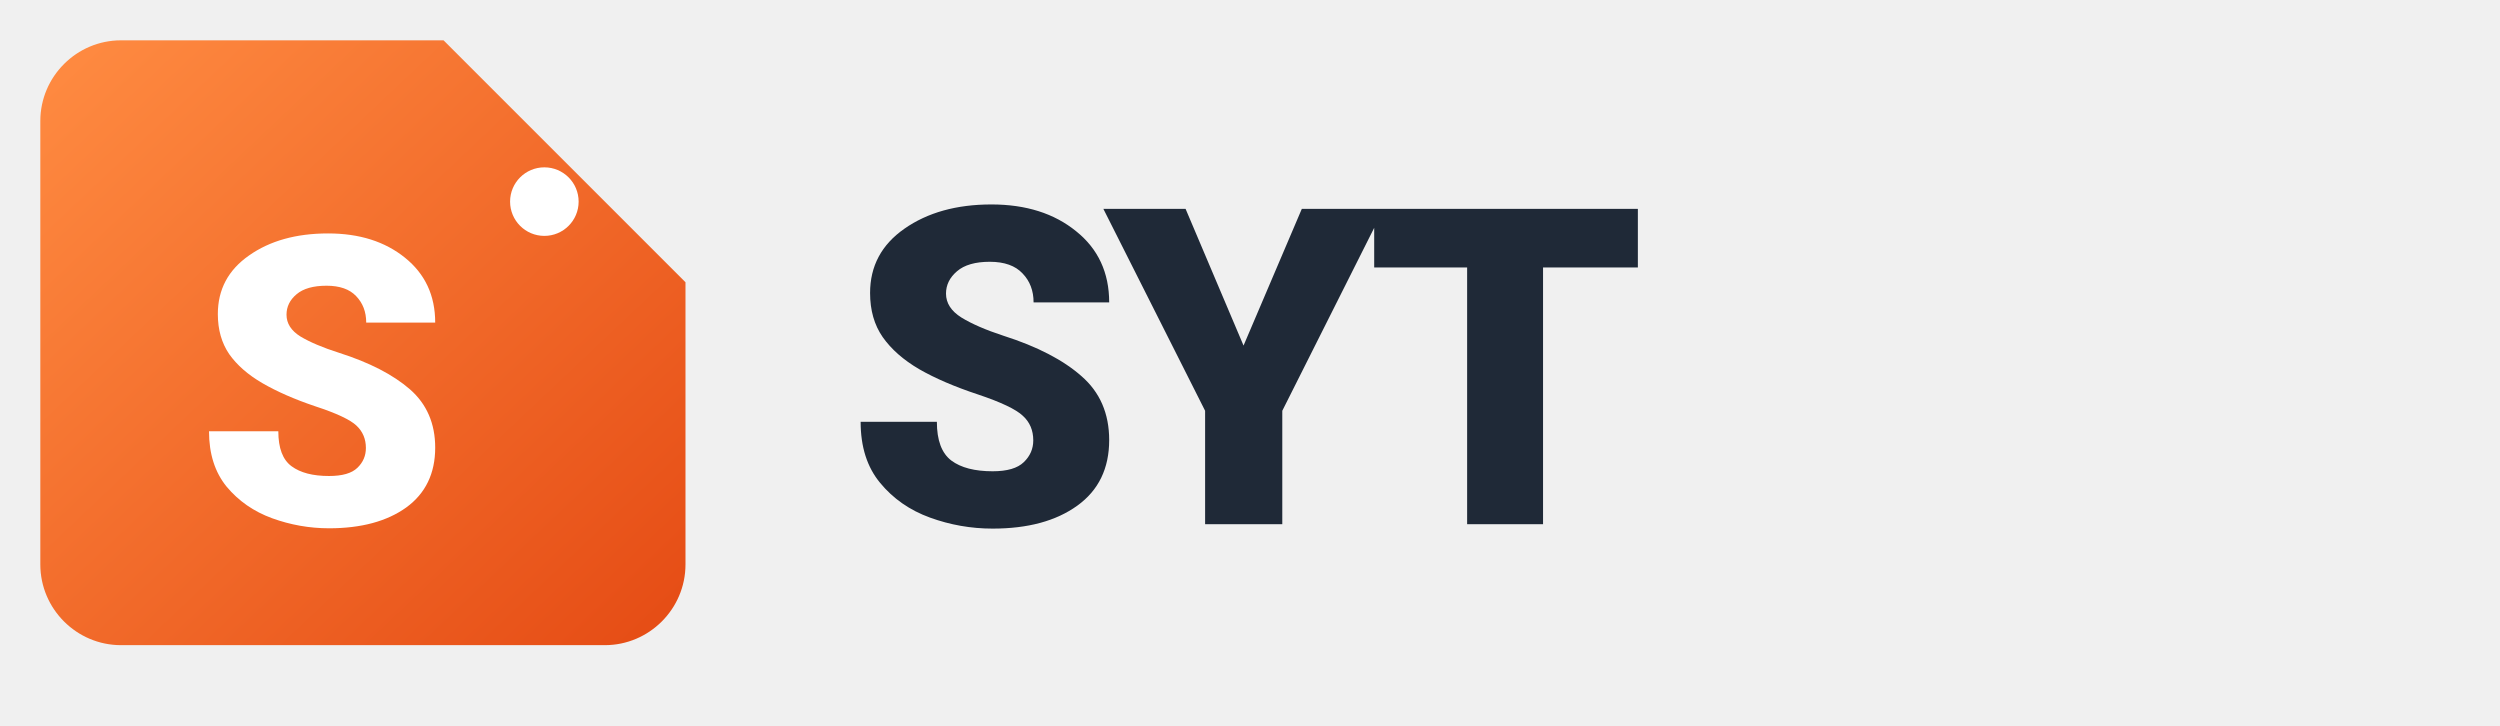
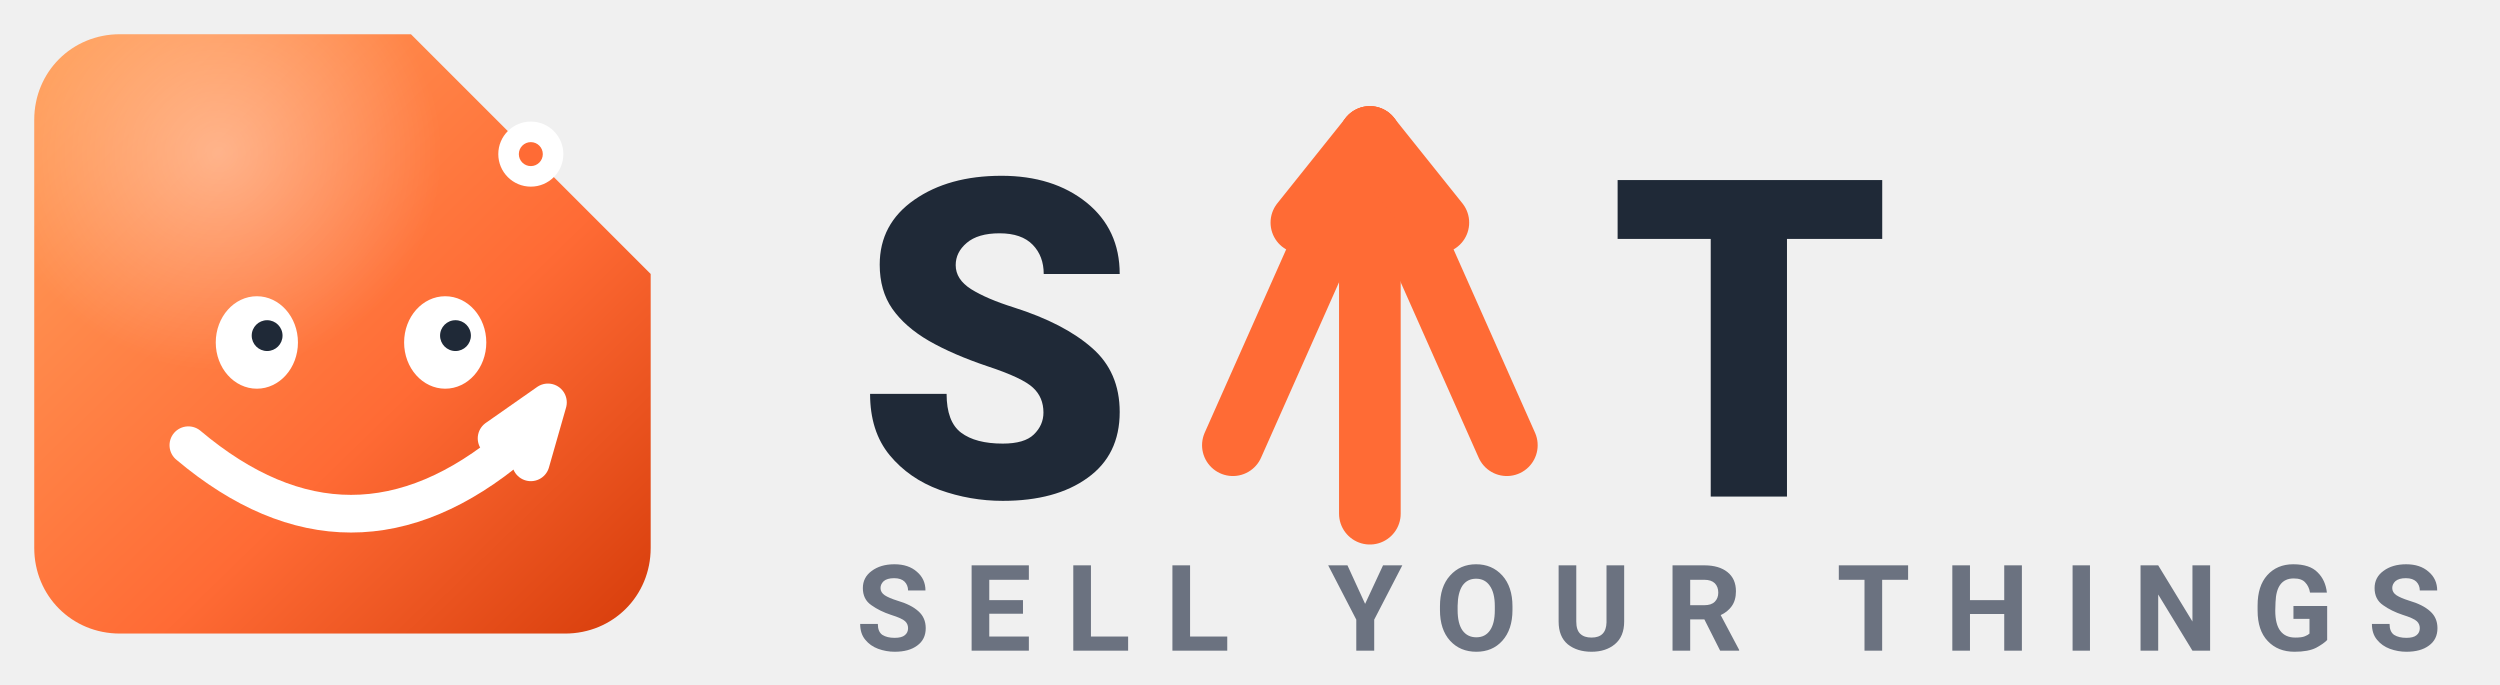
- <svg xmlns="http://www.w3.org/2000/svg" width="124" height="36" viewBox="0 0 124 36" role="img" aria-label="SYT - Sell Your Things">
+ <svg xmlns="http://www.w3.org/2000/svg" width="146" height="40" viewBox="0 0 146 40" role="img" aria-label="SYT - Sell Your Things">
  <defs>
-     <linearGradient id="syt-mark-bg" x1="0%" y1="0%" x2="100%" y2="100%">
-       <stop offset="0%" stop-color="#ff8c42" />
-       <stop offset="100%" stop-color="#e54b14" />
+     <linearGradient id="syt-logo-bg" x1="0%" y1="0%" x2="100%" y2="100%">
+       <stop offset="0%" stop-color="#ffa15c" />
+       <stop offset="60%" stop-color="#ff6b35" />
+       <stop offset="100%" stop-color="#d63c0a" />
    </linearGradient>
+     <radialGradient id="syt-logo-gloss" cx="30%" cy="20%" r="60%">
+       <stop offset="0%" stop-color="#ffffff" stop-opacity="0.35" />
+       <stop offset="60%" stop-color="#ffffff" stop-opacity="0" />
+     </radialGradient>
  </defs>
  <g transform="translate(2,2)">
-     <path d="M20 0 L32 12 V26 c0 2.2 -1.8 4 -4 4 H4 c-2.2 0 -4 -1.8 -4 -4 V4 c0 -2.2 1.8 -4 4 -4 Z" fill="url(#syt-mark-bg)" />
-     <circle cx="25" cy="8" r="1.7" fill="#ffffff" />
-     <text x="14" y="24" font-family="system-ui, -apple-system, 'Segoe UI', Roboto, Helvetica, Arial, sans-serif" font-weight="900" font-size="20" fill="#ffffff" text-anchor="middle">S</text>
+     <path d="M22 0 L36 14 V30 c0 2.8 -2.2 5 -5 5 H5 c-2.8 0 -5 -2.2 -5 -5 V5 c0 -2.8 2.2 -5 5 -5 Z" fill="url(#syt-logo-bg)" />
+     <path d="M22 0 L36 14 V30 c0 2.8 -2.2 5 -5 5 H5 c-2.8 0 -5 -2.2 -5 -5 V5 c0 -2.8 2.2 -5 5 -5 Z" fill="url(#syt-logo-gloss)" />
+     <circle cx="29" cy="7" r="1.9" fill="#ffffff" />
+     <circle cx="29" cy="7" r="0.7" fill="#ff6b35" />
+     <ellipse cx="13" cy="18" rx="2.4" ry="2.7" fill="#ffffff" />
+     <ellipse cx="24" cy="18" rx="2.4" ry="2.7" fill="#ffffff" />
+     <circle cx="13.6" cy="17.6" r="0.9" fill="#1f2937" />
+     <circle cx="24.6" cy="17.6" r="0.9" fill="#1f2937" />
+     <path d="M9 24 Q18.5 32 28 24" stroke="#ffffff" stroke-width="2.2" stroke-linecap="round" fill="none" />
+     <path d="M27 23.6 L30 21.5 L29 25" stroke="#ffffff" stroke-width="2.2" stroke-linecap="round" stroke-linejoin="round" fill="none" />
  </g>
-   <text x="42" y="26" font-family="system-ui, -apple-system, 'Segoe UI', Roboto, Helvetica, Arial, sans-serif" font-weight="900" font-size="22" fill="#1f2937" letter-spacing="-1">SYT</text>
+   <g transform="translate(50,0)">
+     <text x="0" y="29" font-family="system-ui, -apple-system, 'Segoe UI', Roboto, Helvetica, Arial, sans-serif" font-weight="900" font-size="26" fill="#1f2937" letter-spacing="-1">S</text>
+     <g transform="translate(20,4)" stroke="#ff6b35" stroke-width="3.6" stroke-linecap="round" stroke-linejoin="round" fill="none">
+       <path d="M2 22 L10 4 L18 22" />
+       <path d="M10 4 L10 26" />
+       <path d="M6 9 L10 4 L14 9" />
+     </g>
+     <text x="44" y="29" font-family="system-ui, -apple-system, 'Segoe UI', Roboto, Helvetica, Arial, sans-serif" font-weight="900" font-size="26" fill="#1f2937" letter-spacing="-1">T</text>
+   </g>
+   <text x="50" y="38" font-family="system-ui, -apple-system, 'Segoe UI', Roboto, Helvetica, Arial, sans-serif" font-weight="600" font-size="7" fill="#6b7280" letter-spacing="2">SELL YOUR THINGS</text>
</svg>
